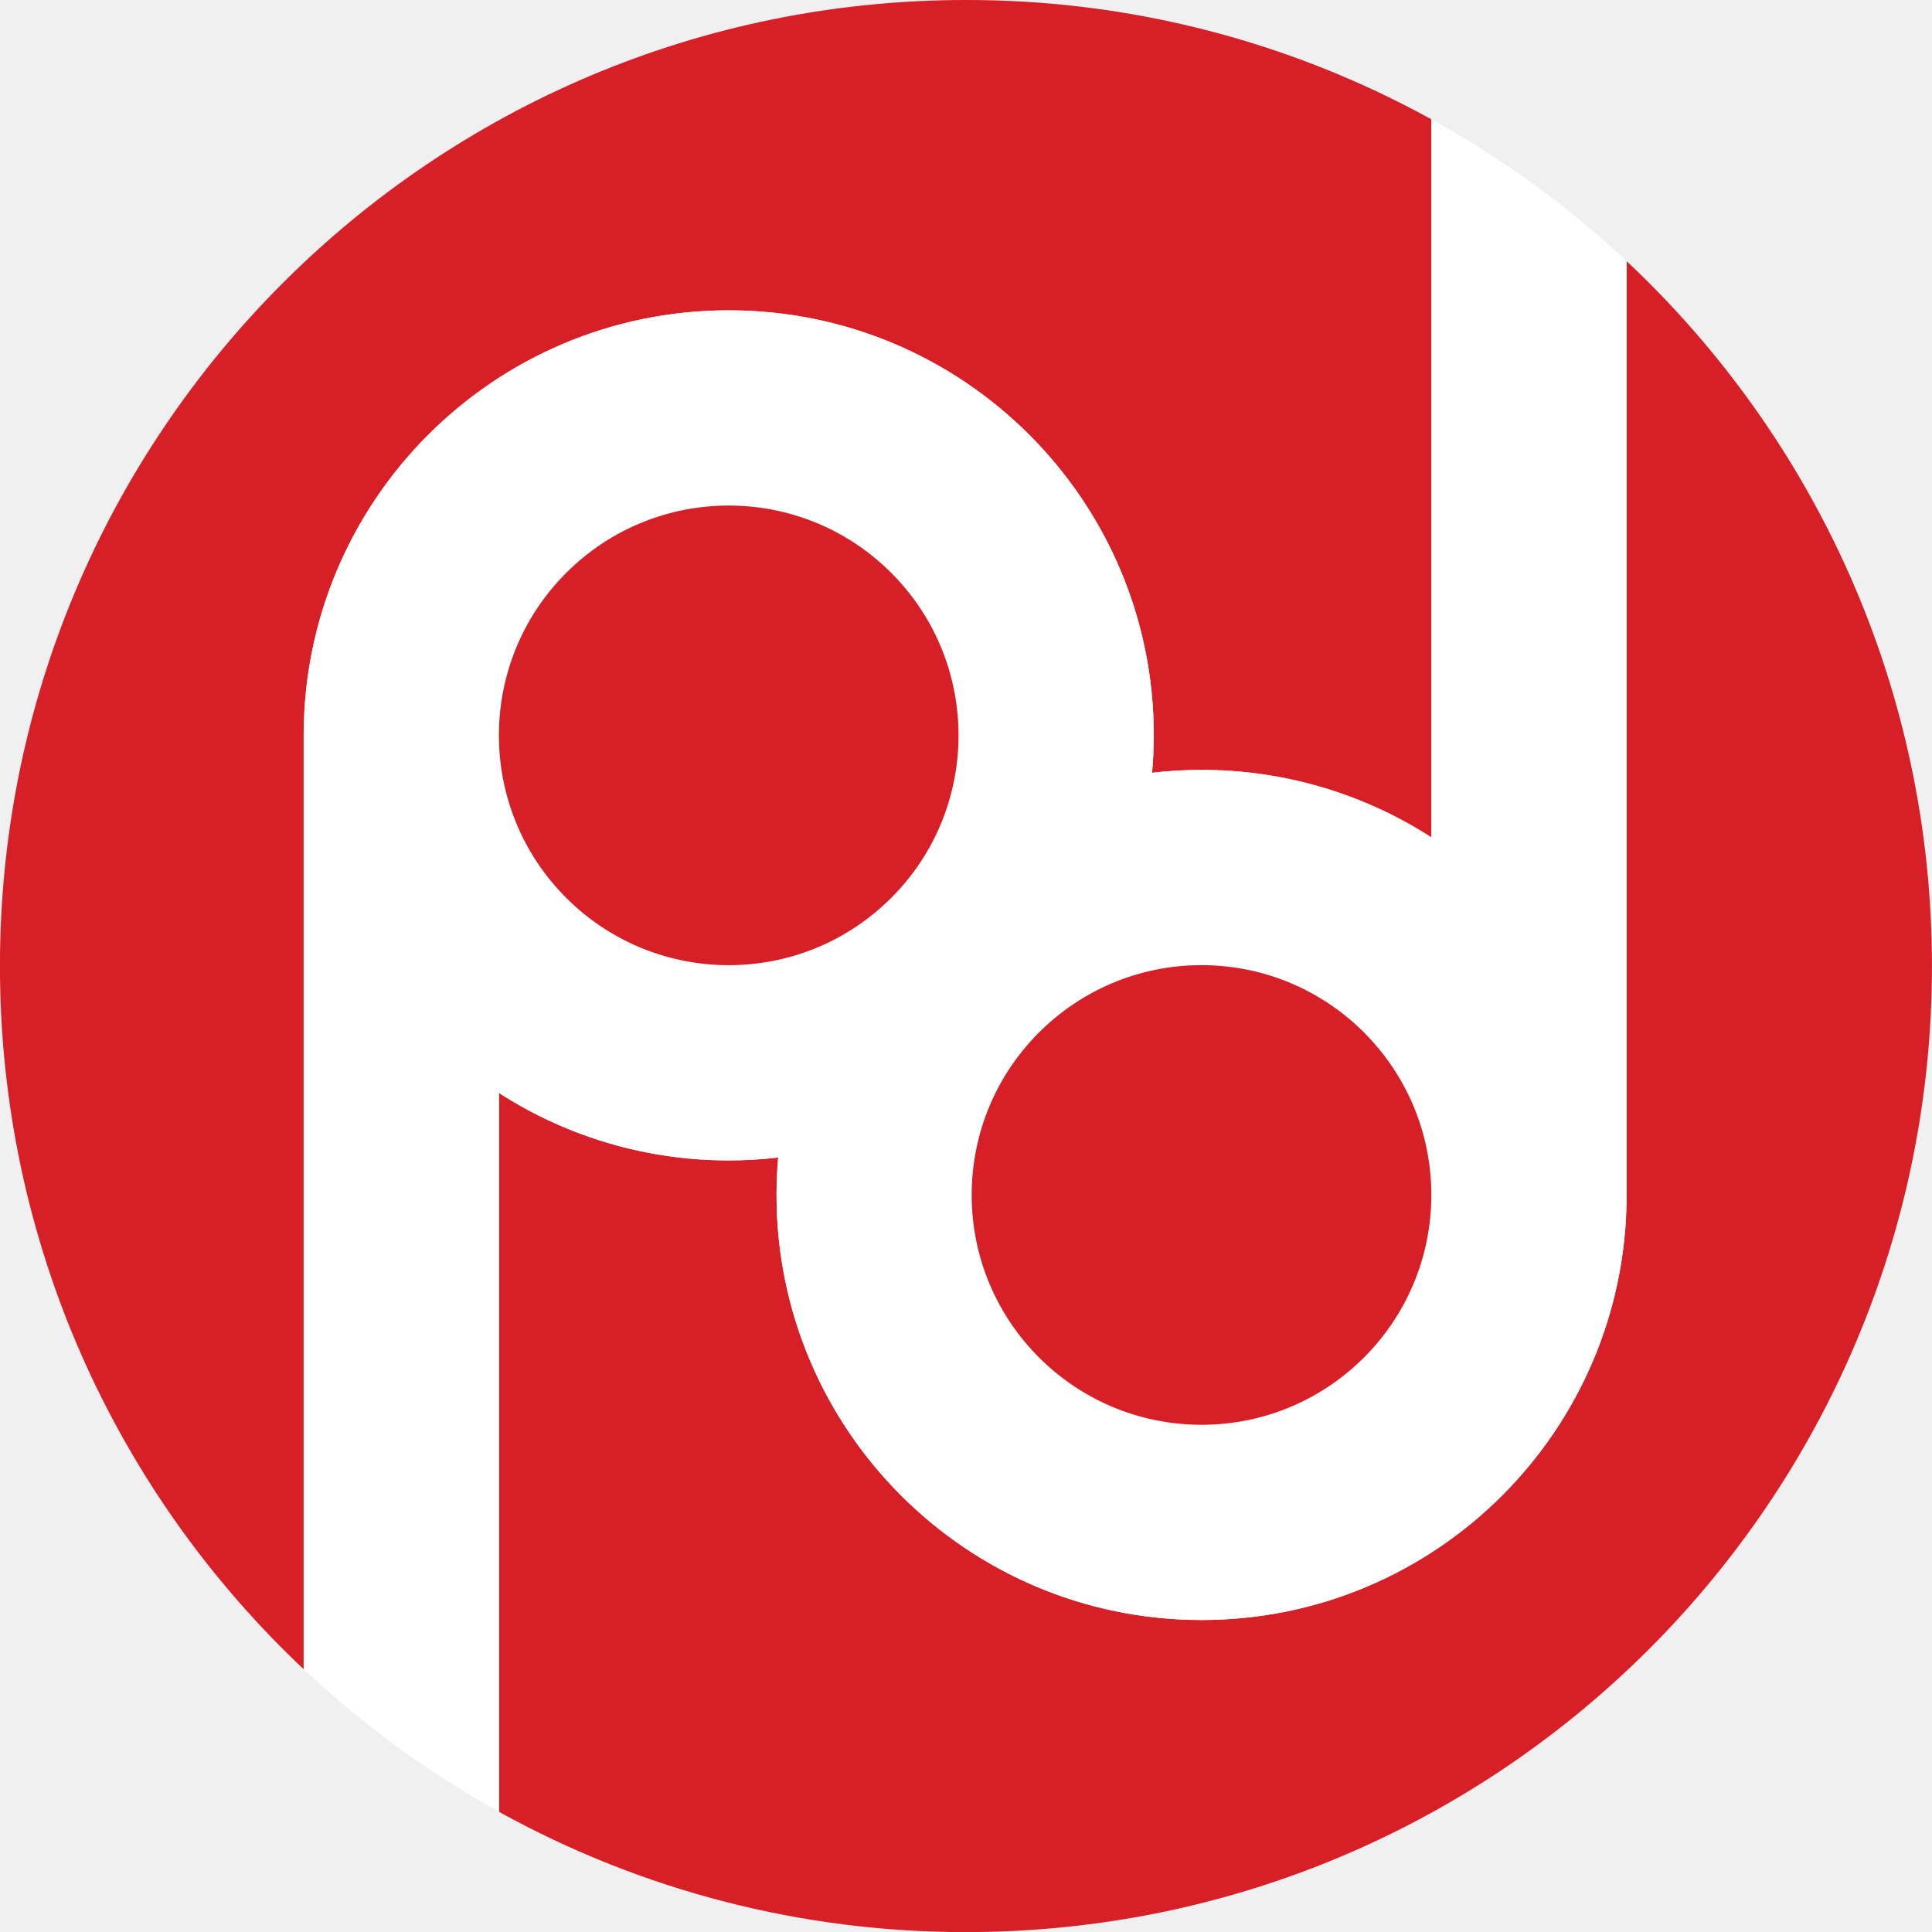
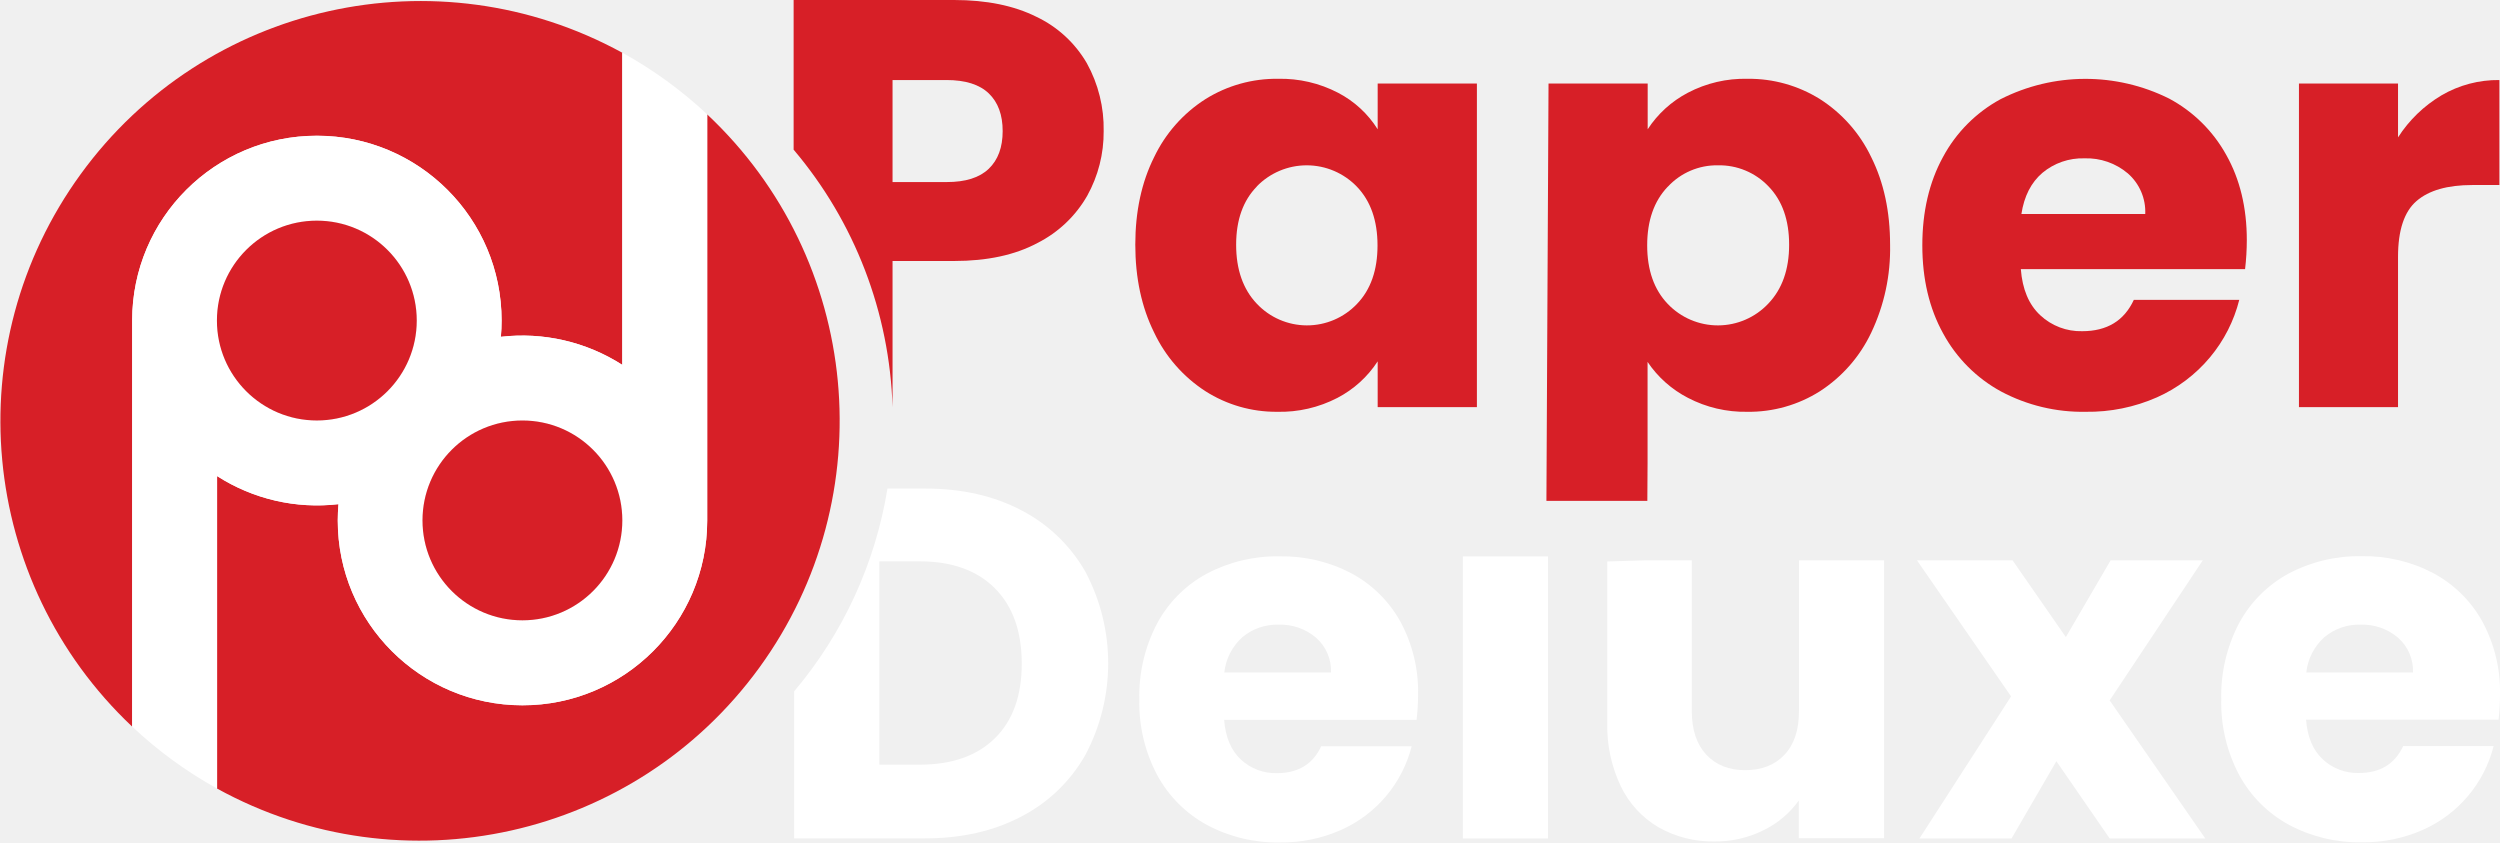
- <svg xmlns="http://www.w3.org/2000/svg" id="Layer_1" data-name="Layer 1" viewBox="0 0 1105.44 1105.44">
+ <svg xmlns="http://www.w3.org/2000/svg" id="Layer_1" data-name="Layer 1" viewBox="0 0 663.13 223.46">
  <defs>
    <style>.cls-1{fill:#d71f27;}.cls-2{fill:#fff;}</style>
  </defs>
-   <path class="cls-1" d="M546.26,299.07c134.31,0,243.19,108.88,243.19,243.2,0,7.22-.33,14.36-1,21.41A246.86,246.86,0,0,1,816.78,562a242,242,0,0,1,131.49,38.58V189.75A550.21,550.21,0,0,0,682,121.51c-305.26,0-552.72,247.46-552.72,552.72,0,158.57,66.78,301.54,173.75,402.33V542C303.22,407.79,412.05,299.07,546.26,299.07Z" transform="translate(-129.31 -121.51)" />
-   <path class="cls-1" d="M1060,270.93v534.6c-.16,134.18-109,242.9-243.2,242.9S573.59,939.55,573.59,805.23c0-7.21.33-14.35.95-21.41a246.86,246.86,0,0,1-28.28,1.64,242,242,0,0,1-131.49-38.58v411.27A550.22,550.22,0,0,0,682,1227c305.26,0,552.72-247.46,552.72-552.72C1234.75,515.15,1167.54,371.77,1060,270.93Z" transform="translate(-129.31 -121.51)" />
-   <path class="cls-2" d="M948.27,189.75V600.63a243.26,243.26,0,0,0-159.76-36.94c.61-7.06,1-14.2,1-21.42,0-134.32-108.88-243.2-243.2-243.2s-243,108.72-243.2,242.9v534.6a554.65,554.65,0,0,0,111.71,81.58V746.88a242,242,0,0,0,131.49,38.58,246.72,246.72,0,0,0,28.28-1.64c-.62,7.06-.95,14.2-.95,21.42,0,134.31,108.88,243.19,243.19,243.19s243-108.71,243.2-242.9V270.93A554.5,554.5,0,0,0,948.27,189.75Zm-402,484a131.49,131.49,0,1,1,131.5-131.49A131.49,131.49,0,0,1,546.26,673.76Zm270.52,263A131.49,131.49,0,1,1,948.27,805.23,131.49,131.49,0,0,1,816.78,936.72Z" transform="translate(-129.31 -121.51)" />
-   <circle class="cls-1" cx="546.26" cy="542.27" r="131.49" transform="translate(-352.75 423.58) rotate(-45)" />
-   <circle class="cls-1" cx="687.47" cy="683.73" r="131.49" />
+   <path class="cls-1" d="M212.29,581.72a49,49,0,0,1,49,49c0,1.46-.06,2.9-.19,4.32a49.13,49.13,0,0,1,32.2,7.44V559.69a111.42,111.42,0,0,0-130,178.75V630.68A49,49,0,0,1,212.29,581.72Z" transform="translate(-128.25 -545.71)" />
+   <path class="cls-1" d="M315.84,576.05V683.81a49,49,0,0,1-98-.06c0-1.46.07-2.9.19-4.32a49.08,49.08,0,0,1-32.2-7.45v82.9a111.42,111.42,0,0,0,130-178.83Z" transform="translate(-128.25 -545.71)" />
+   <path class="cls-2" d="M293.32,559.69V642.5a49.13,49.13,0,0,0-32.2-7.44c.13-1.42.19-2.86.19-4.32a49,49,0,0,0-98-.06V738.44a112,112,0,0,0,22.52,16.44V672a49.08,49.08,0,0,0,32.2,7.45c-.12,1.42-.19,2.86-.19,4.32a49,49,0,0,0,98,.06V576.05A111.6,111.6,0,0,0,293.32,559.69Zm-81,97.56a26.51,26.51,0,1,1,26.51-26.51A26.5,26.5,0,0,1,212.29,657.25Zm54.53,53a26.51,26.51,0,1,1,26.5-26.5A26.5,26.5,0,0,1,266.82,710.25Z" transform="translate(-128.25 -545.71)" />
+   <circle class="cls-1" cx="84.04" cy="85.03" r="26.5" />
+   <circle class="cls-1" cx="138.57" cy="138.04" r="26.5" />
+   <path class="cls-1" d="M365,653.71V614.94h16.29q13.23,0,22.14-4.77a31.66,31.66,0,0,0,13.21-12.54A34.75,34.75,0,0,0,421,580.48a35.81,35.81,0,0,0-4.46-18,30.69,30.69,0,0,0-13.37-12.31q-8.91-4.45-21.83-4.46H338.76v39.7A110.92,110.92,0,0,1,365,653.71Zm0-86.77h14.3q7.53,0,11.22,3.54t3.69,10q0,6.46-3.69,10T379.34,594H365Z" transform="translate(-128.25 -545.71)" />
+   <path class="cls-1" d="M448,649.48a34.83,34.83,0,0,0,19,5.46A33,33,0,0,0,483,651.25a28.35,28.35,0,0,0,10.68-9.69v12.15H520V567.86H493.68V580a27.22,27.22,0,0,0-10.52-9.69,32.91,32.91,0,0,0-15.91-3.7A35.46,35.46,0,0,0,448,572a37.32,37.32,0,0,0-13.61,15.38q-5,10-5,23.23t5,23.31A37.72,37.72,0,0,0,448,649.48Zm13.6-54.31a18.47,18.47,0,0,1,26.59.08q5.44,5.68,5.45,15.54t-5.45,15.54a18.29,18.29,0,0,1-26.59-.08q-5.46-5.78-5.46-15.62T461.64,595.17Z" transform="translate(-128.25 -545.71)" />
+   <path class="cls-1" d="M576,651.25a32.67,32.67,0,0,0,15.76,3.69A35.12,35.12,0,0,0,611,649.48a37.69,37.69,0,0,0,13.6-15.54,51.8,51.8,0,0,0,5-23.31q0-13.23-5-23.23A37.29,37.29,0,0,0,611,572a35.49,35.49,0,0,0-19.21-5.39,32.4,32.4,0,0,0-15.83,3.7A28.51,28.51,0,0,0,565.3,580V567.86H539l-.56,110.7h26.77l.06-10V641.71A28.84,28.84,0,0,0,576,651.25Zm-5.37-56a17.71,17.71,0,0,1,13.29-5.69,18,18,0,0,1,13.45,5.61q5.45,5.63,5.45,15.46t-5.53,15.62a18.37,18.37,0,0,1-26.66.08q-5.46-5.7-5.46-15.54T570.61,595.25Z" transform="translate(-128.25 -545.71)" />
+   <path class="cls-1" d="M694.25,625.25q-3.84,8.31-13.68,8.31a15.7,15.7,0,0,1-11.14-4.23q-4.54-4.23-5.15-12.23h59.48a66.69,66.69,0,0,0,.46-7.7q0-12.92-5.46-22.61a37.51,37.51,0,0,0-15.14-14.93,49.74,49.74,0,0,0-44.72.16,37.75,37.75,0,0,0-15.29,15.38q-5.46,10-5.46,23.39t5.53,23.38a38.33,38.33,0,0,0,15.37,15.39,46,46,0,0,0,22.44,5.38,45.23,45.23,0,0,0,18.91-3.84,38.9,38.9,0,0,0,14.06-10.62,38.36,38.36,0,0,0,7.76-15.23ZM670,591.56a16.62,16.62,0,0,1,11.15-3.85,16.92,16.92,0,0,1,11.52,4,13.52,13.52,0,0,1,4.61,10.77H664.43Q665.51,595.4,670,591.56Z" transform="translate(-128.25 -545.71)" />
+   <path class="cls-1" d="M764.33,613.87q0-10.62,4.92-14.85T784,594.79h7.22V566.94A29.67,29.67,0,0,0,775.86,571a34.84,34.84,0,0,0-11.53,11.15V567.86H738.05v85.85h26.28Z" transform="translate(-128.25 -545.71)" />
+   <path class="cls-2" d="M399.27,681.12q-11-5.82-25.62-5.82h-10a110.83,110.83,0,0,1-24.75,53.79v39h34.74q14.52,0,25.55-5.81a41.33,41.33,0,0,0,17-16.4,51.83,51.83,0,0,0,0-48.45A41.54,41.54,0,0,0,399.27,681.12Zm-7.13,60.42q-7.14,7-19.94,7H361.5V694.61h10.7q12.81,0,19.94,7.14t7.13,20Q399.27,734.54,392.14,741.54Z" transform="translate(-128.25 -545.71)" />
+   <path class="cls-2" d="M486.7,697.78a39.36,39.36,0,0,0-19-4.5,39.79,39.79,0,0,0-19.41,4.63,32.43,32.43,0,0,0-13.14,13.22,41.28,41.28,0,0,0-4.69,20.1,40.85,40.85,0,0,0,4.75,20.09,32.84,32.84,0,0,0,13.21,13.22,39.42,39.42,0,0,0,19.28,4.63,38.72,38.72,0,0,0,16.25-3.31,33.22,33.22,0,0,0,18.75-22.21h-24q-3.3,7.14-11.75,7.14a13.53,13.53,0,0,1-9.58-3.63q-3.88-3.64-4.42-10.51H504a58.8,58.8,0,0,0,.4-6.61,39,39,0,0,0-4.69-19.44A32.3,32.3,0,0,0,486.7,697.78ZM453,724.09a14.7,14.7,0,0,1,4.82-9.39,14.32,14.32,0,0,1,9.58-3.3,14.57,14.57,0,0,1,9.9,3.43,11.66,11.66,0,0,1,4,9.26Z" transform="translate(-128.25 -545.71)" />
+   <rect class="cls-2" x="388.03" y="147.58" width="22.58" height="74.83" />
+   <path class="cls-2" d="M554.58,694.64v42.8a37.1,37.1,0,0,0,3.57,16.79,25.38,25.38,0,0,0,10,10.91,29.1,29.1,0,0,0,14.92,3.77,28.46,28.46,0,0,0,13-3,24.75,24.75,0,0,0,9.31-7.86v10H628V694.34H605.43V734.4q0,7.41-3.83,11.5T591.17,750q-6.48,0-10.31-4.1T577,734.4V694.34H564.54l-10,.3Z" transform="translate(-128.25 -545.71)" />
+   <polygon class="cls-2" points="584.29 148.63 559.85 148.63 547.97 168.99 533.84 148.63 508.48 148.63 533.44 184.72 509.14 222.4 533.57 222.4 545.46 201.91 559.59 222.4 584.95 222.4 559.59 185.78 584.29 148.63" />
+   <path class="cls-2" d="M791.38,730a38.94,38.94,0,0,0-4.69-19.44,32.27,32.27,0,0,0-13-12.82,39.36,39.36,0,0,0-19-4.5,39.86,39.86,0,0,0-19.42,4.63,32.55,32.55,0,0,0-13.14,13.22,41.39,41.39,0,0,0-4.69,20.1,40.85,40.85,0,0,0,4.76,20.09,32.84,32.84,0,0,0,13.21,13.22,39.42,39.42,0,0,0,19.28,4.63,38.67,38.67,0,0,0,16.24-3.31,33.2,33.2,0,0,0,18.76-22.21h-24q-3.3,7.14-11.75,7.14a13.53,13.53,0,0,1-9.58-3.63q-3.9-3.64-4.42-10.51H791A58.72,58.72,0,0,0,791.38,730ZM740,724.09a14.65,14.65,0,0,1,4.82-9.39,14.29,14.29,0,0,1,9.57-3.3,14.57,14.57,0,0,1,9.91,3.43,11.65,11.65,0,0,1,4,9.26Z" transform="translate(-128.25 -545.71)" />
</svg>
